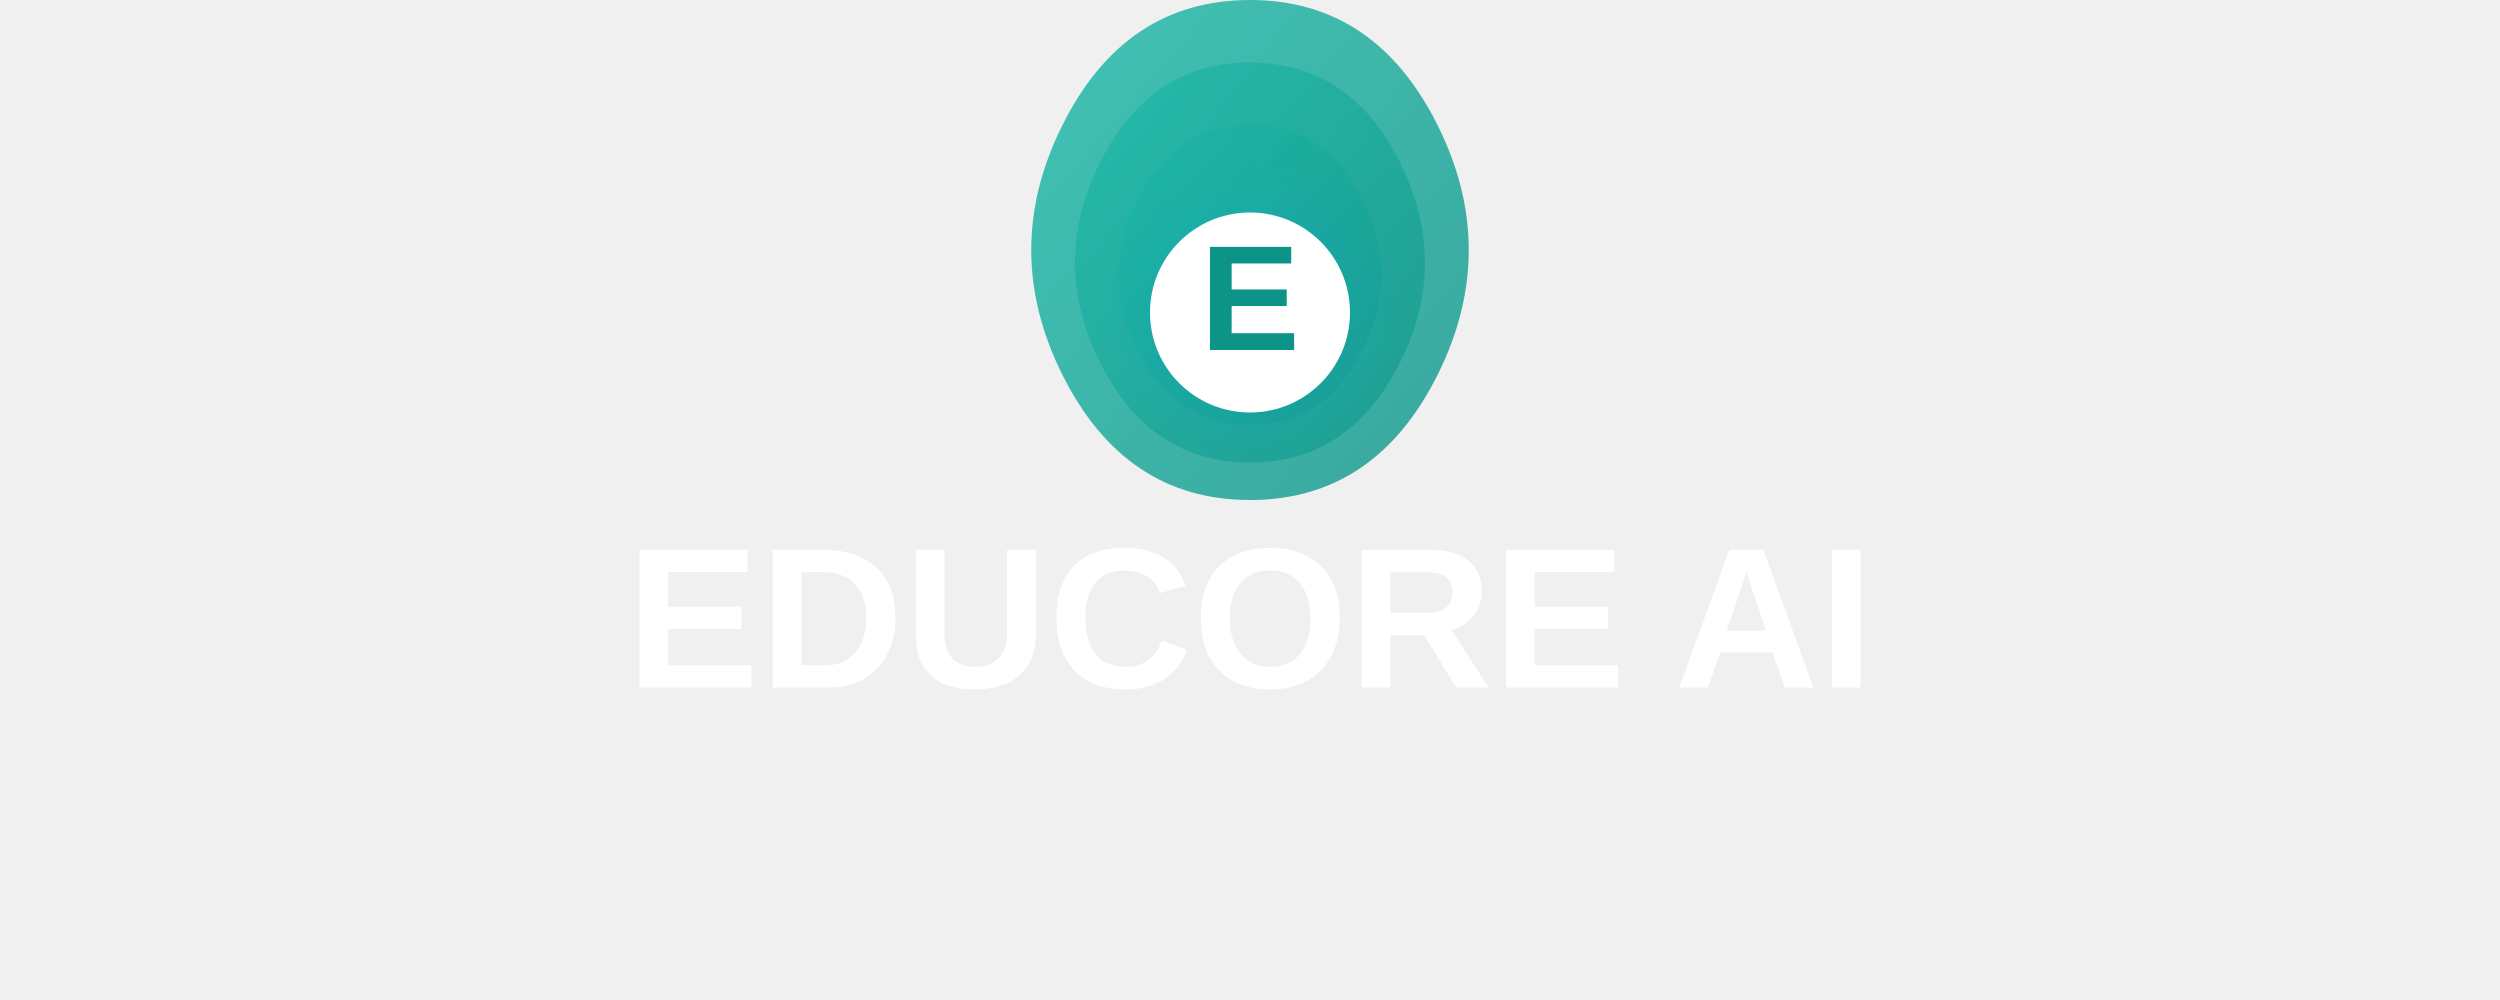
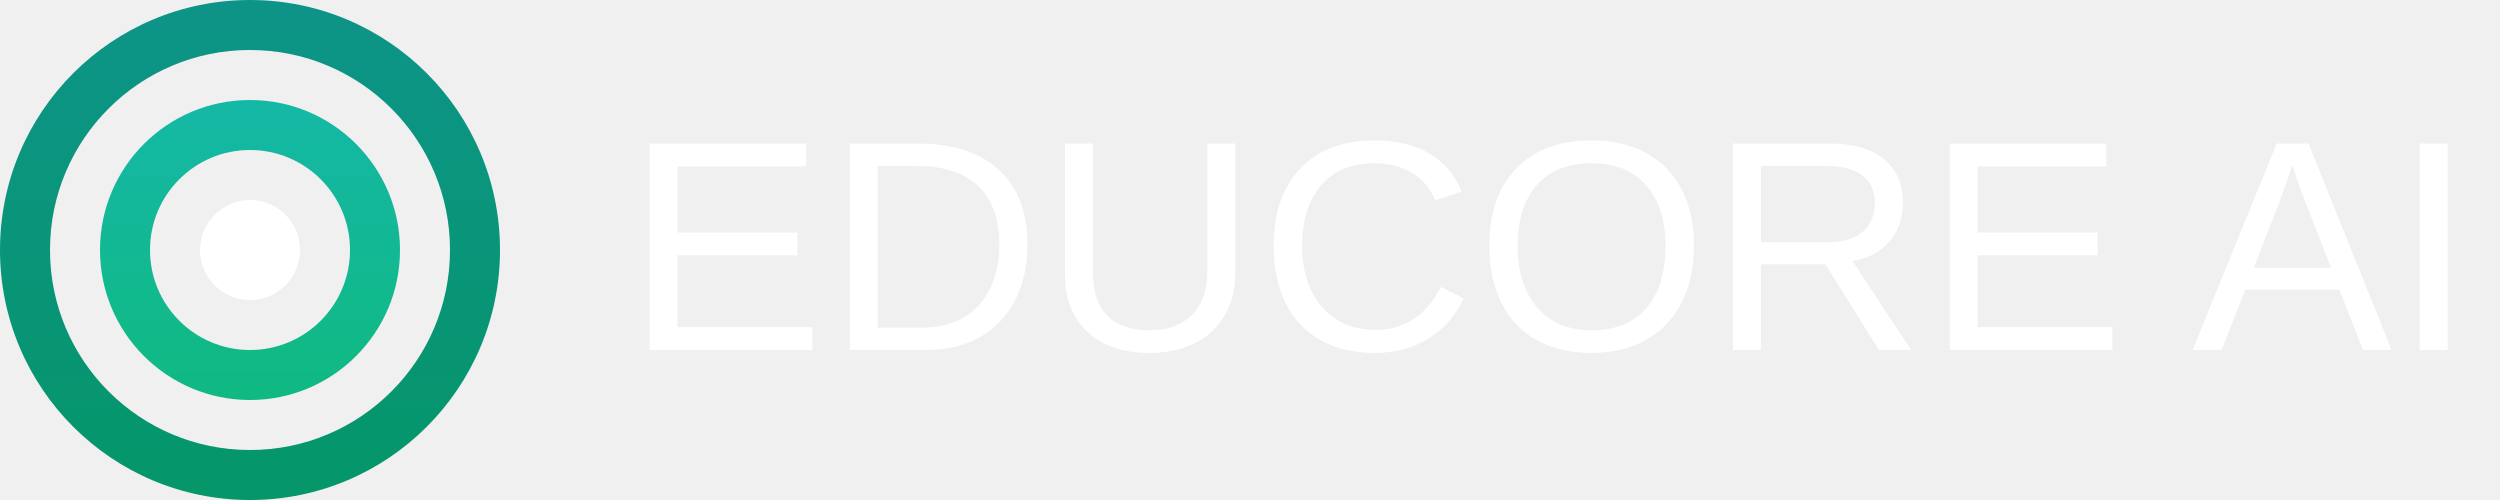
- <svg xmlns="http://www.w3.org/2000/svg" width="200" height="80" viewBox="0 0 200 80">
+ <svg xmlns="http://www.w3.org/2000/svg" width="200" height="40" viewBox="0 0 200 40" fill="none">
+   <rect width="200" height="40" fill="transparent" />
+   <g>
+     <path d="M20 0C8.954 0 0 8.954 0 20C0 31.046 8.954 40 20 40C31.046 40 40 31.046 40 20C40 8.954 31.046 0 20 0ZM20 4C28.837 4 36 11.163 36 20C36 28.837 28.837 36 20 36C11.163 36 4 28.837 4 20C4 11.163 11.163 4 20 4Z" fill="url(#paint0_linear_1_2)" />
+     <path d="M20 8C13.373 8 8 13.373 8 20C8 26.627 13.373 32 20 32C26.627 32 32 26.627 32 20C32 13.373 26.627 8 20 8ZM20 12C24.418 12 28 15.582 28 20C28 24.418 24.418 28 20 28C15.582 28 12 24.418 12 20C12 15.582 15.582 12 20 12Z" fill="url(#paint1_linear_1_2)" />
+     <path d="M20 16C17.791 16 16 17.791 16 20C16 22.209 17.791 24 20 24C22.209 24 24 22.209 24 20C24 17.791 22.209 16 20 16Z" fill="white" />
+     <text x="50" y="28" font-family="Arial, sans-serif" font-size="24" fill="white">EDUCORE AI</text>
+   </g>
  <defs>
-     <linearGradient id="darkGradient" x1="0%" y1="0%" x2="100%" y2="100%">
-       <stop offset="0%" style="stop-color:#14b8a6;stop-opacity:1" />
-       <stop offset="100%" style="stop-color:#0d9488;stop-opacity:1" />
+     <linearGradient id="paint0_linear_1_2" x1="20" y1="0" x2="20" y2="40" gradientUnits="userSpaceOnUse">
+       <stop stop-color="#0D9488" />
+       <stop offset="1" stop-color="#059669" />
    </linearGradient>
-     <radialGradient id="darkGlow" cx="50%" cy="50%" r="50%">
-       <stop offset="0%" style="stop-color:#0ea5e9;stop-opacity:0.3" />
-       <stop offset="100%" style="stop-color:#0ea5e9;stop-opacity:0" />
-     </radialGradient>
+     <linearGradient id="paint1_linear_1_2" x1="20" y1="8" x2="20" y2="32" gradientUnits="userSpaceOnUse">
+       <stop stop-color="#14B8A6" />
+       <stop offset="1" stop-color="#10B981" />
+     </linearGradient>
  </defs>
-   <g transform="translate(100, 25)">
-     <path d="M-15,-15 Q-20,-5 -15,5 Q-10,15 0,15 Q10,15 15,5 Q20,-5 15,-15 Q10,-25 0,-25 Q-10,-25 -15,-15 Z" fill="url(#darkGradient)" opacity="0.8" />
-     <path d="M-12,-12 Q-16,-4 -12,4 Q-8,12 0,12 Q8,12 12,4 Q16,-4 12,-12 Q8,-20 0,-20 Q-8,-20 -12,-12 Z" fill="url(#darkGradient)" opacity="0.6" />
-     <path d="M-9,-9 Q-12,-3 -9,3 Q-6,9 0,9 Q6,9 9,3 Q12,-3 9,-9 Q6,-15 0,-15 Q-6,-15 -9,-9 Z" fill="url(#darkGradient)" opacity="0.4" />
-     <circle cx="0" cy="0" r="12" fill="url(#darkGlow)" />
-     <circle cx="0" cy="0" r="8" fill="white" />
-     <text x="0" y="3" text-anchor="middle" font-family="Arial, sans-serif" font-size="12" font-weight="bold" fill="#0d9488">E</text>
-   </g>
-   <text x="100" y="55" text-anchor="middle" font-family="Arial, sans-serif" font-size="16" font-weight="bold" fill="white">EDUCORE AI</text>
</svg>
